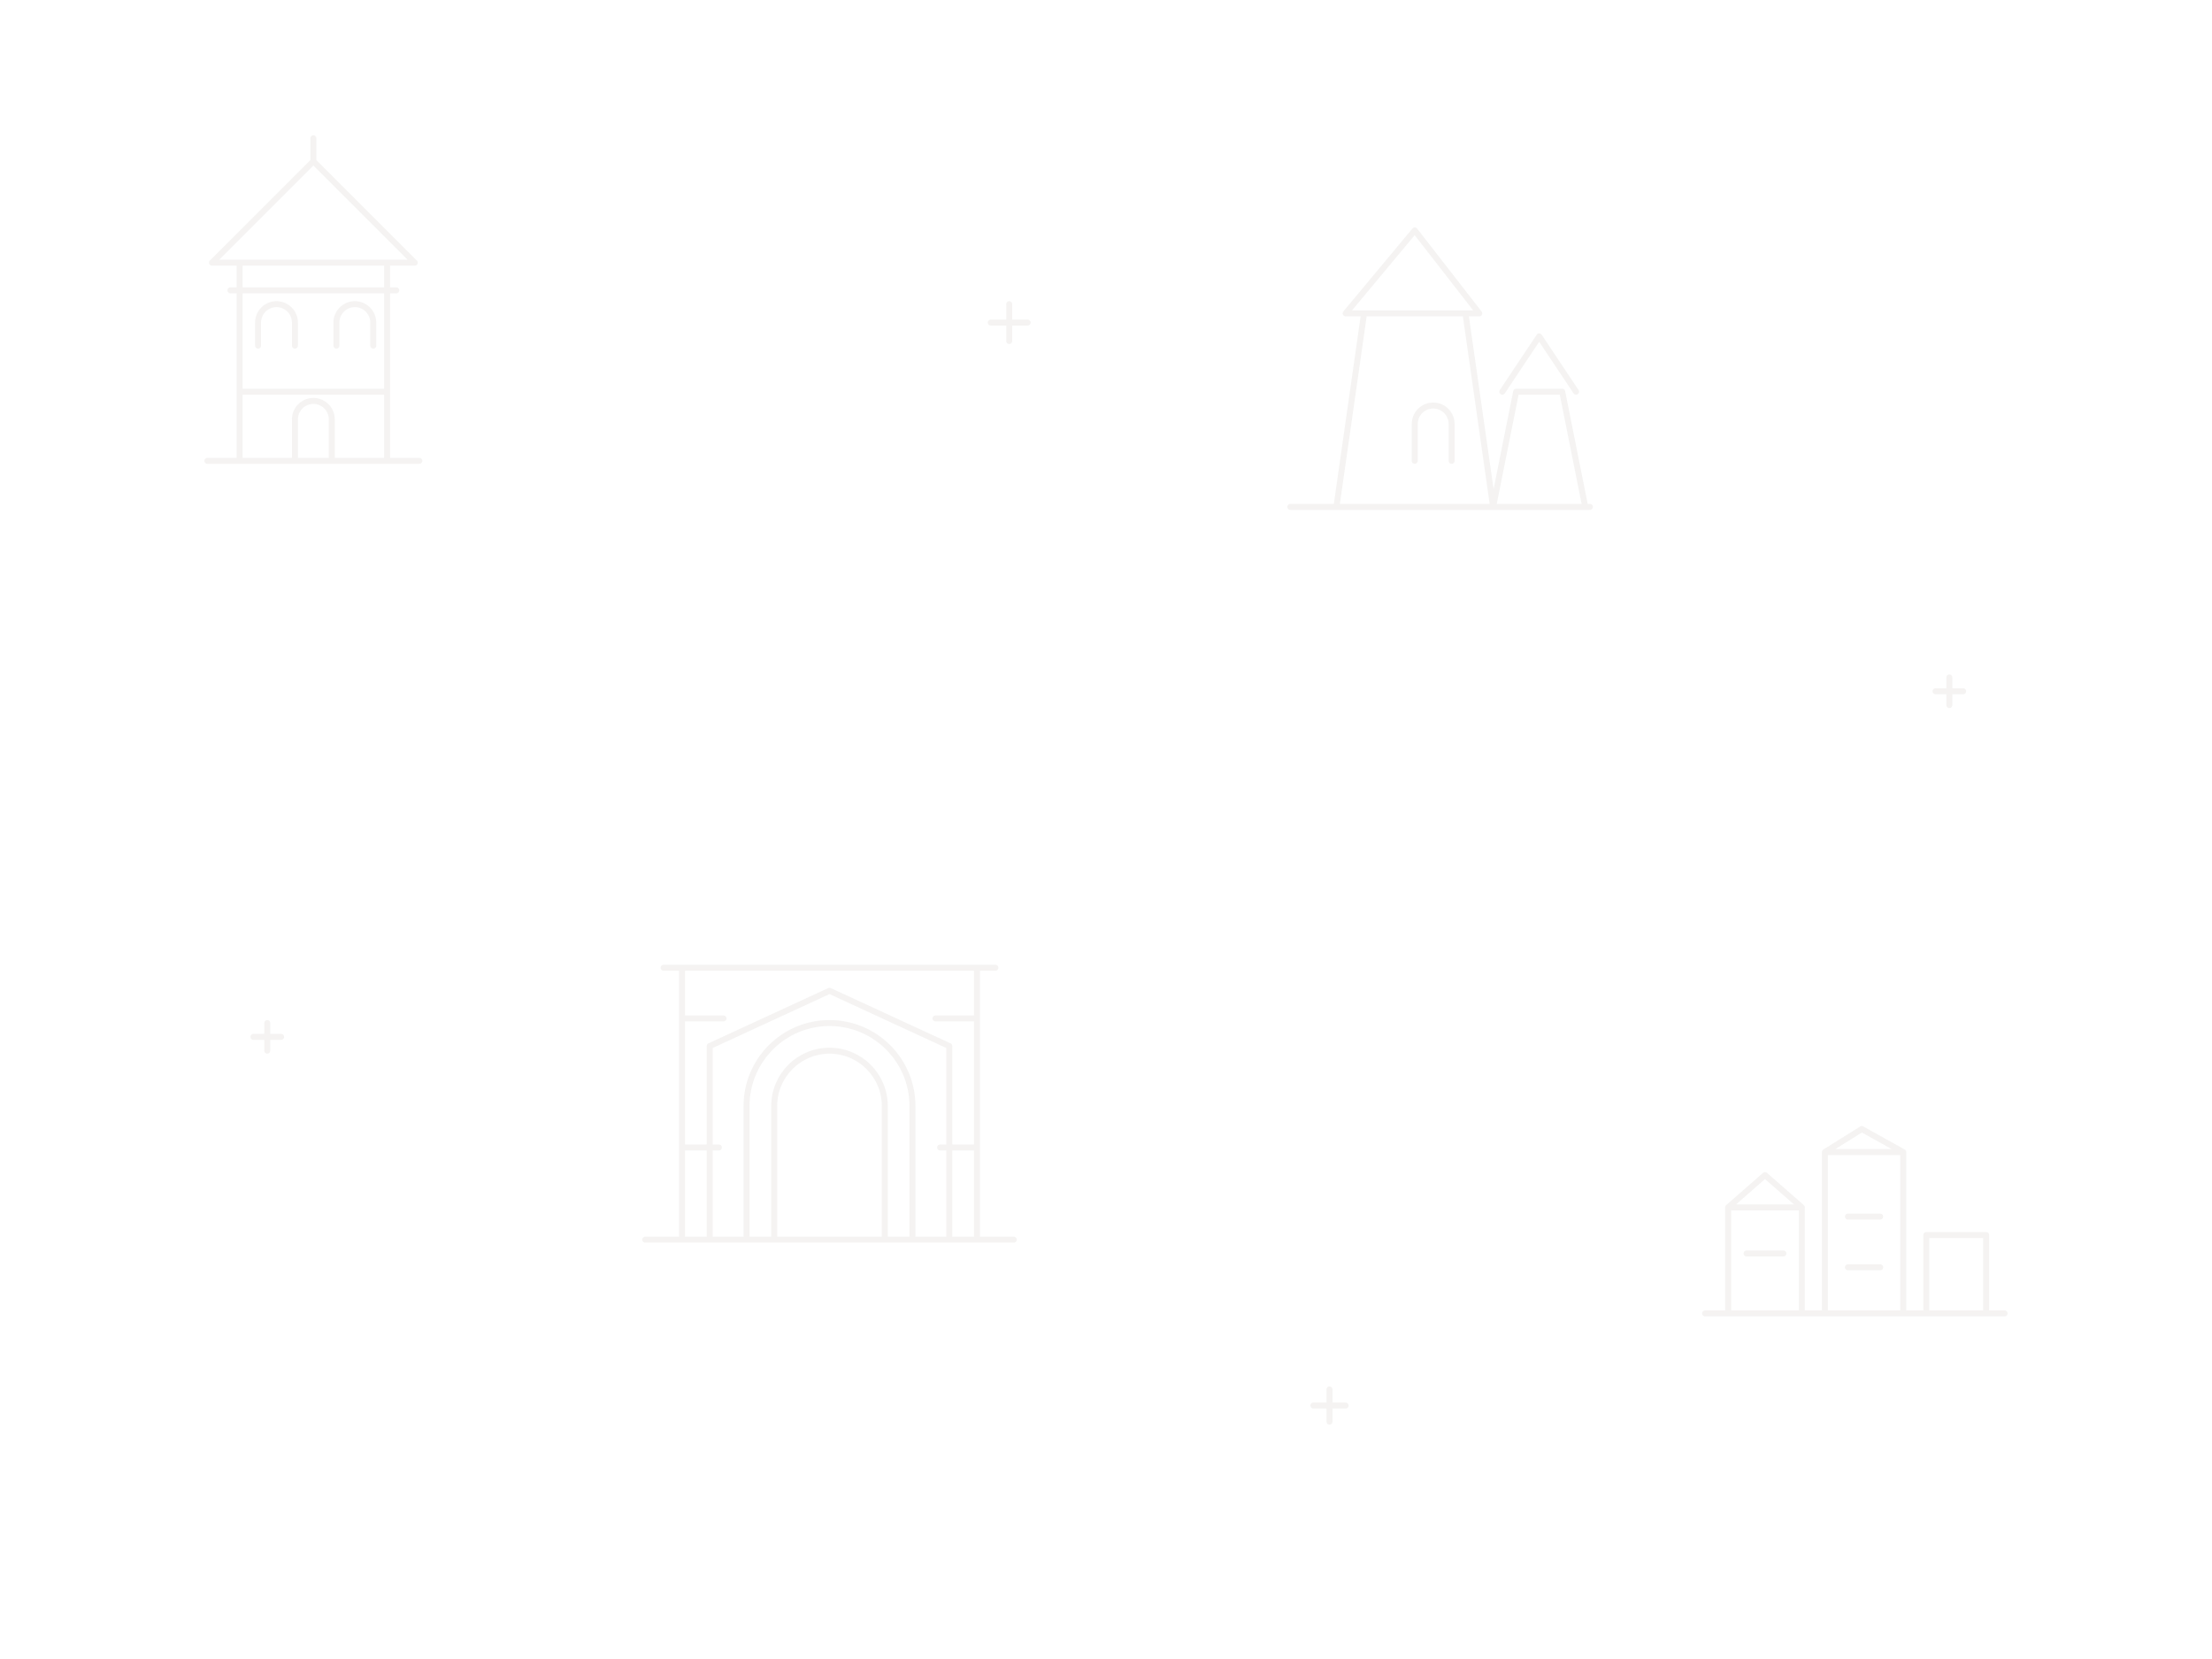
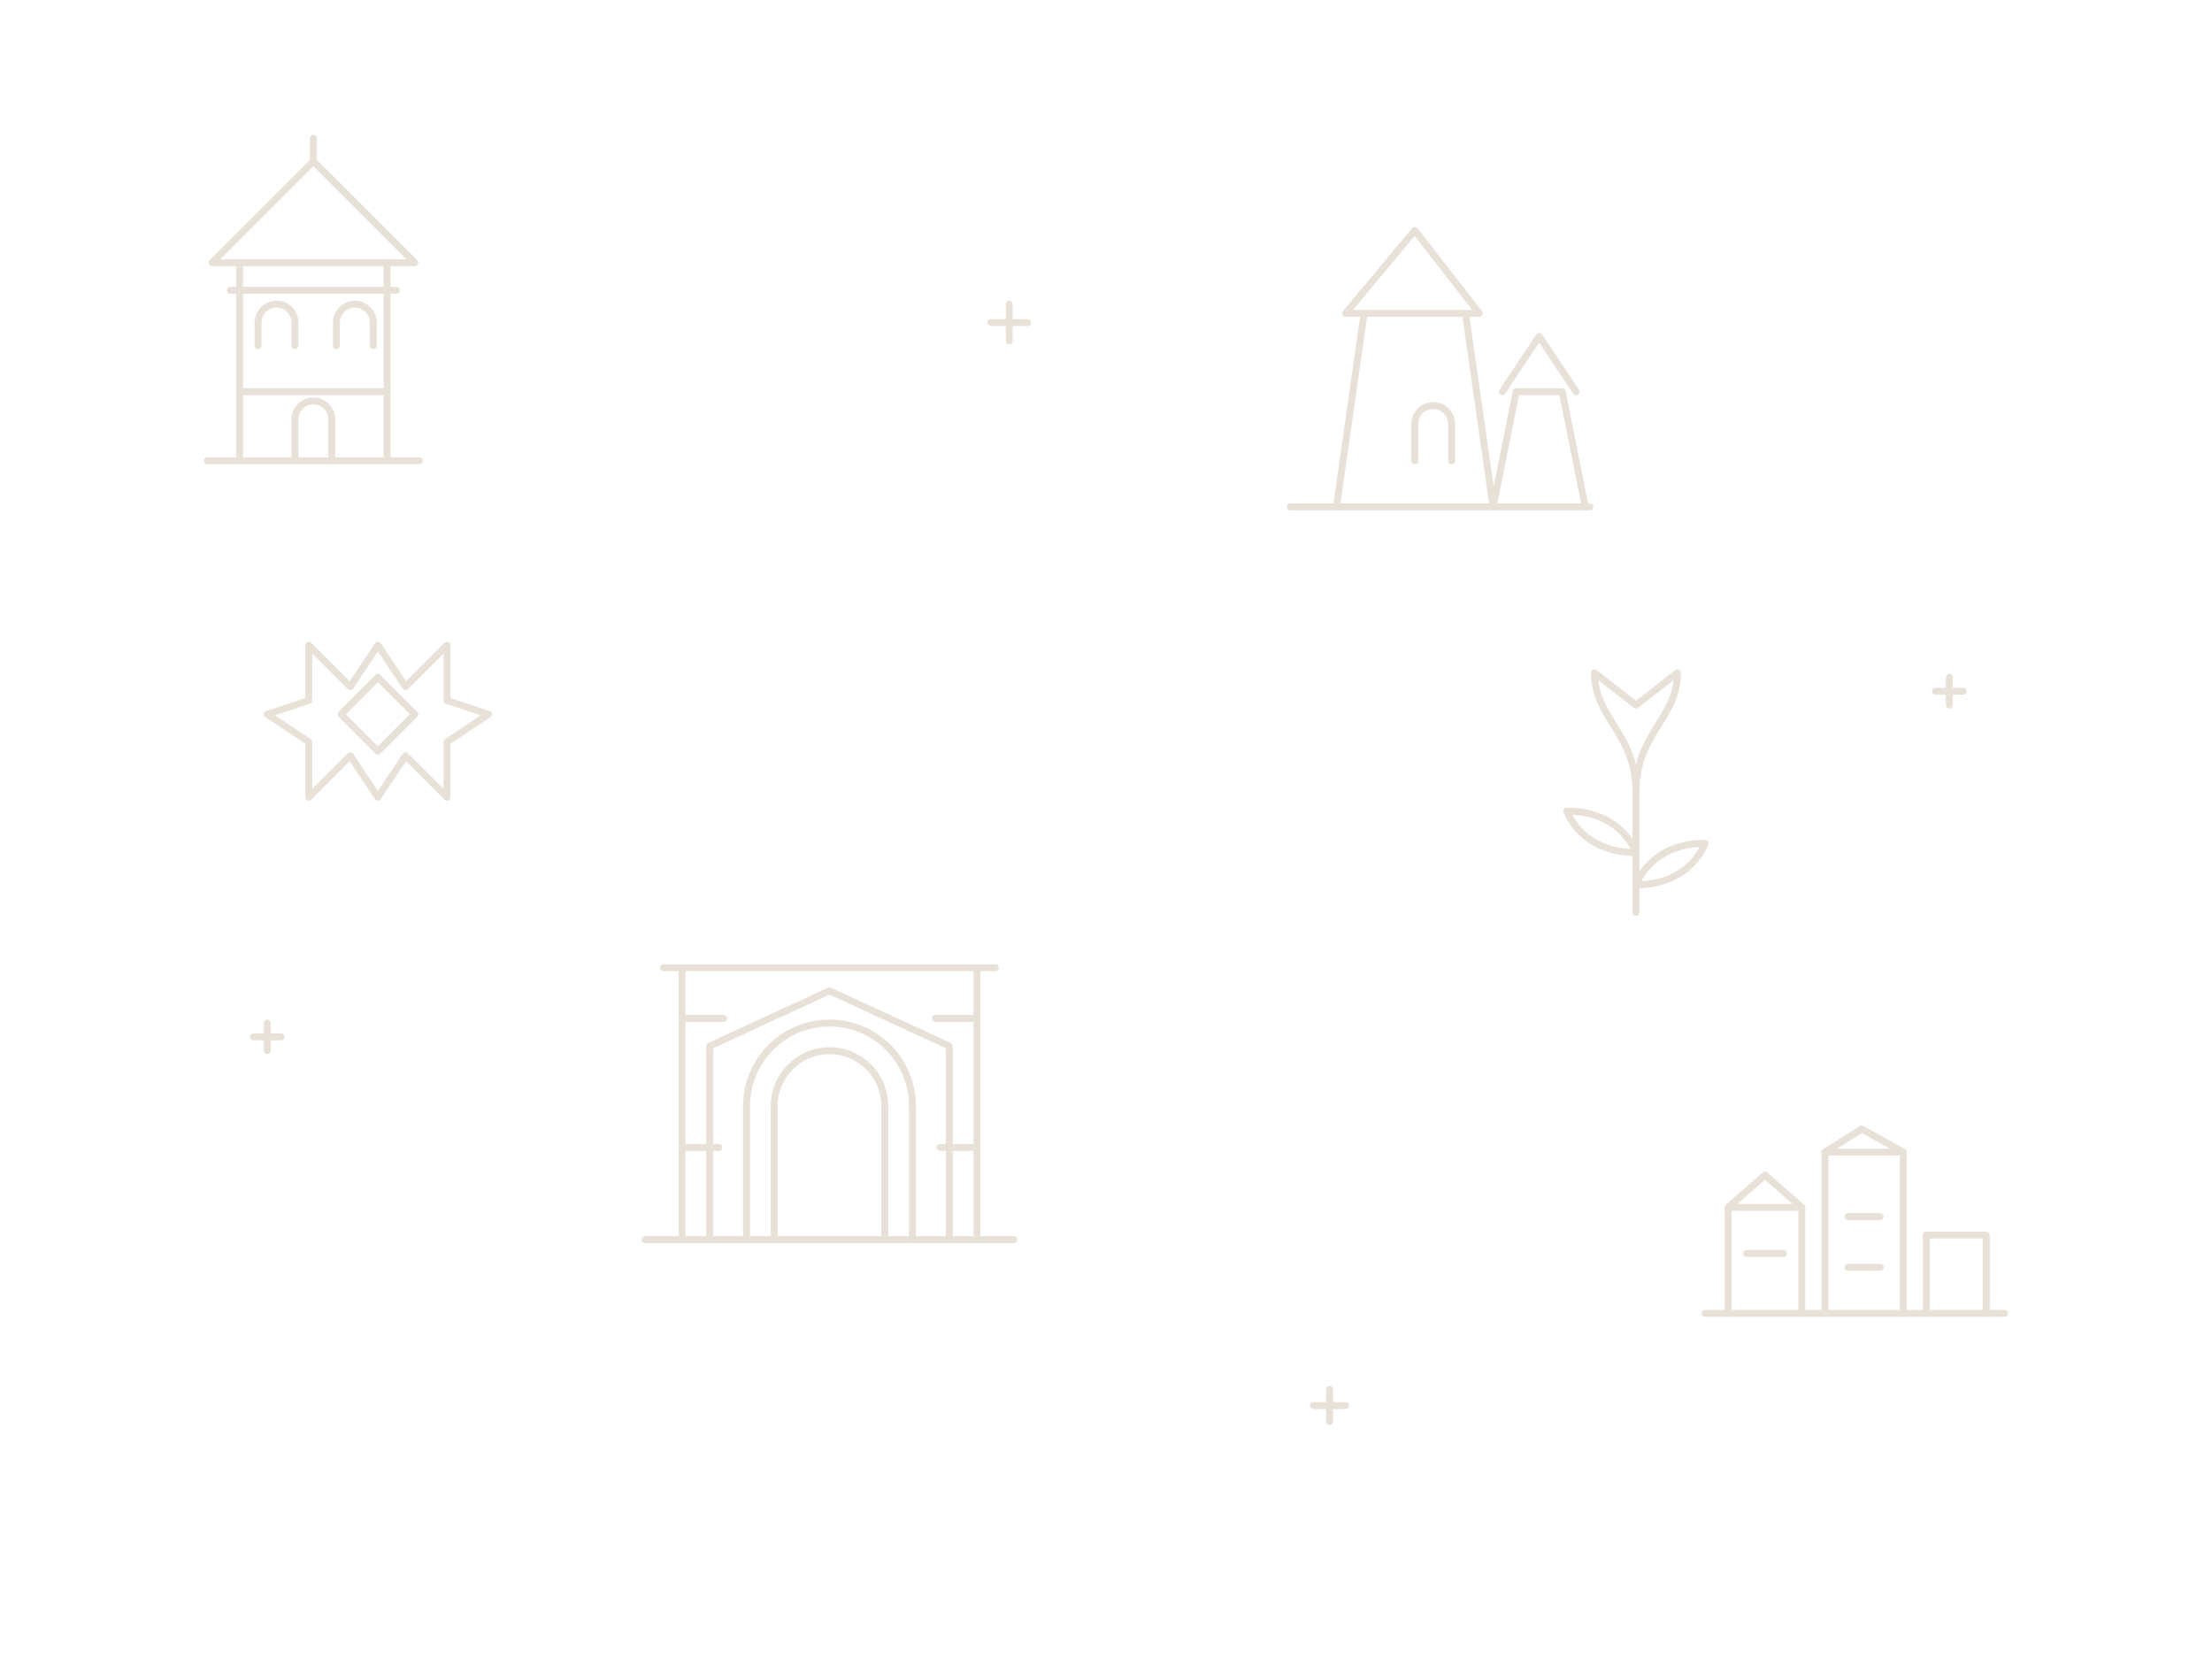
<svg xmlns="http://www.w3.org/2000/svg" width="480" height="360" viewBox="0 0 480 360">
-   <g fill="none" stroke="#8b7f74" stroke-width="1.3" stroke-linecap="round" stroke-linejoin="round" opacity=".09">
+   <g fill="none" stroke="#96754f" stroke-width="1.5" stroke-linecap="round" stroke-linejoin="round" opacity=".22">
    <g transform="translate(35 30)">
      <path d="M10 70h46M17 70V27h32v43M11 27h44L33 5 11 27Zm4 6h36M17 55h32M21 45v-5a4 4 0 0 1 8 0v5m9 0v-5a4 4 0 0 1 8 0v5M29 70v-9a4 4 0 0 1 8 0v9M33 0v5" />
    </g>
    <g transform="translate(280 50)">
      <path d="M0 60h65M10 60l6-42h22l6 42M12 18 27 0l14 18H12Zm15 32v-8a4 4 0 0 1 8 0v8M44 60l5-25h10l5 25M46 35l8-12 8 12" />
    </g>
    <g transform="translate(140 205)">
      <path d="M0 64h80M8 64V5h64v59M4 5h72M14 64V22l26-12 26 12v42M22 64V35a18 18 0 0 1 36 0v29M28 64V35a12 12 0 0 1 24 0v29M8 16h9m46 0h9M8 44h8m48 0h8" />
    </g>
    <g transform="translate(370 245)">
      <path d="M0 40h65M5 40V17h16v23M26 40V5h17v35M48 40V23h13v17M5 17l8-7 8 7M26 5l8-5 9 5M9 27h8m14-8h7m-7 11h7" />
    </g>
+     <g transform="translate(355 142)">
+       <path d="M0 30C0 17-9 14-9 4l9 7 9-7c0 10-9 13-9 26v26M0 43c-12 0-15-9-15-9 12 0 15 9 15 9Zm0 7c12 0 15-9 15-9-12 0-15 9-15 9Z" />
+     </g>
+     <g transform="translate(82 155)">
+       <path d="m0-15 6 9 9-9v12l9 3-9 6v12l-9-9-6 9-6-9-9 9V6l-9-6 9-3v-12l9 9Z" />
+       <path d="m0-8 8 8-8 8-8-8Z" />
+     </g>
    <path d="M215 70h8m-4-4v8M420 150h6m-3-3v6M55 225h6m-3-3v6M285 305h7m-3.5-3.5v7" />
  </g>
</svg>
